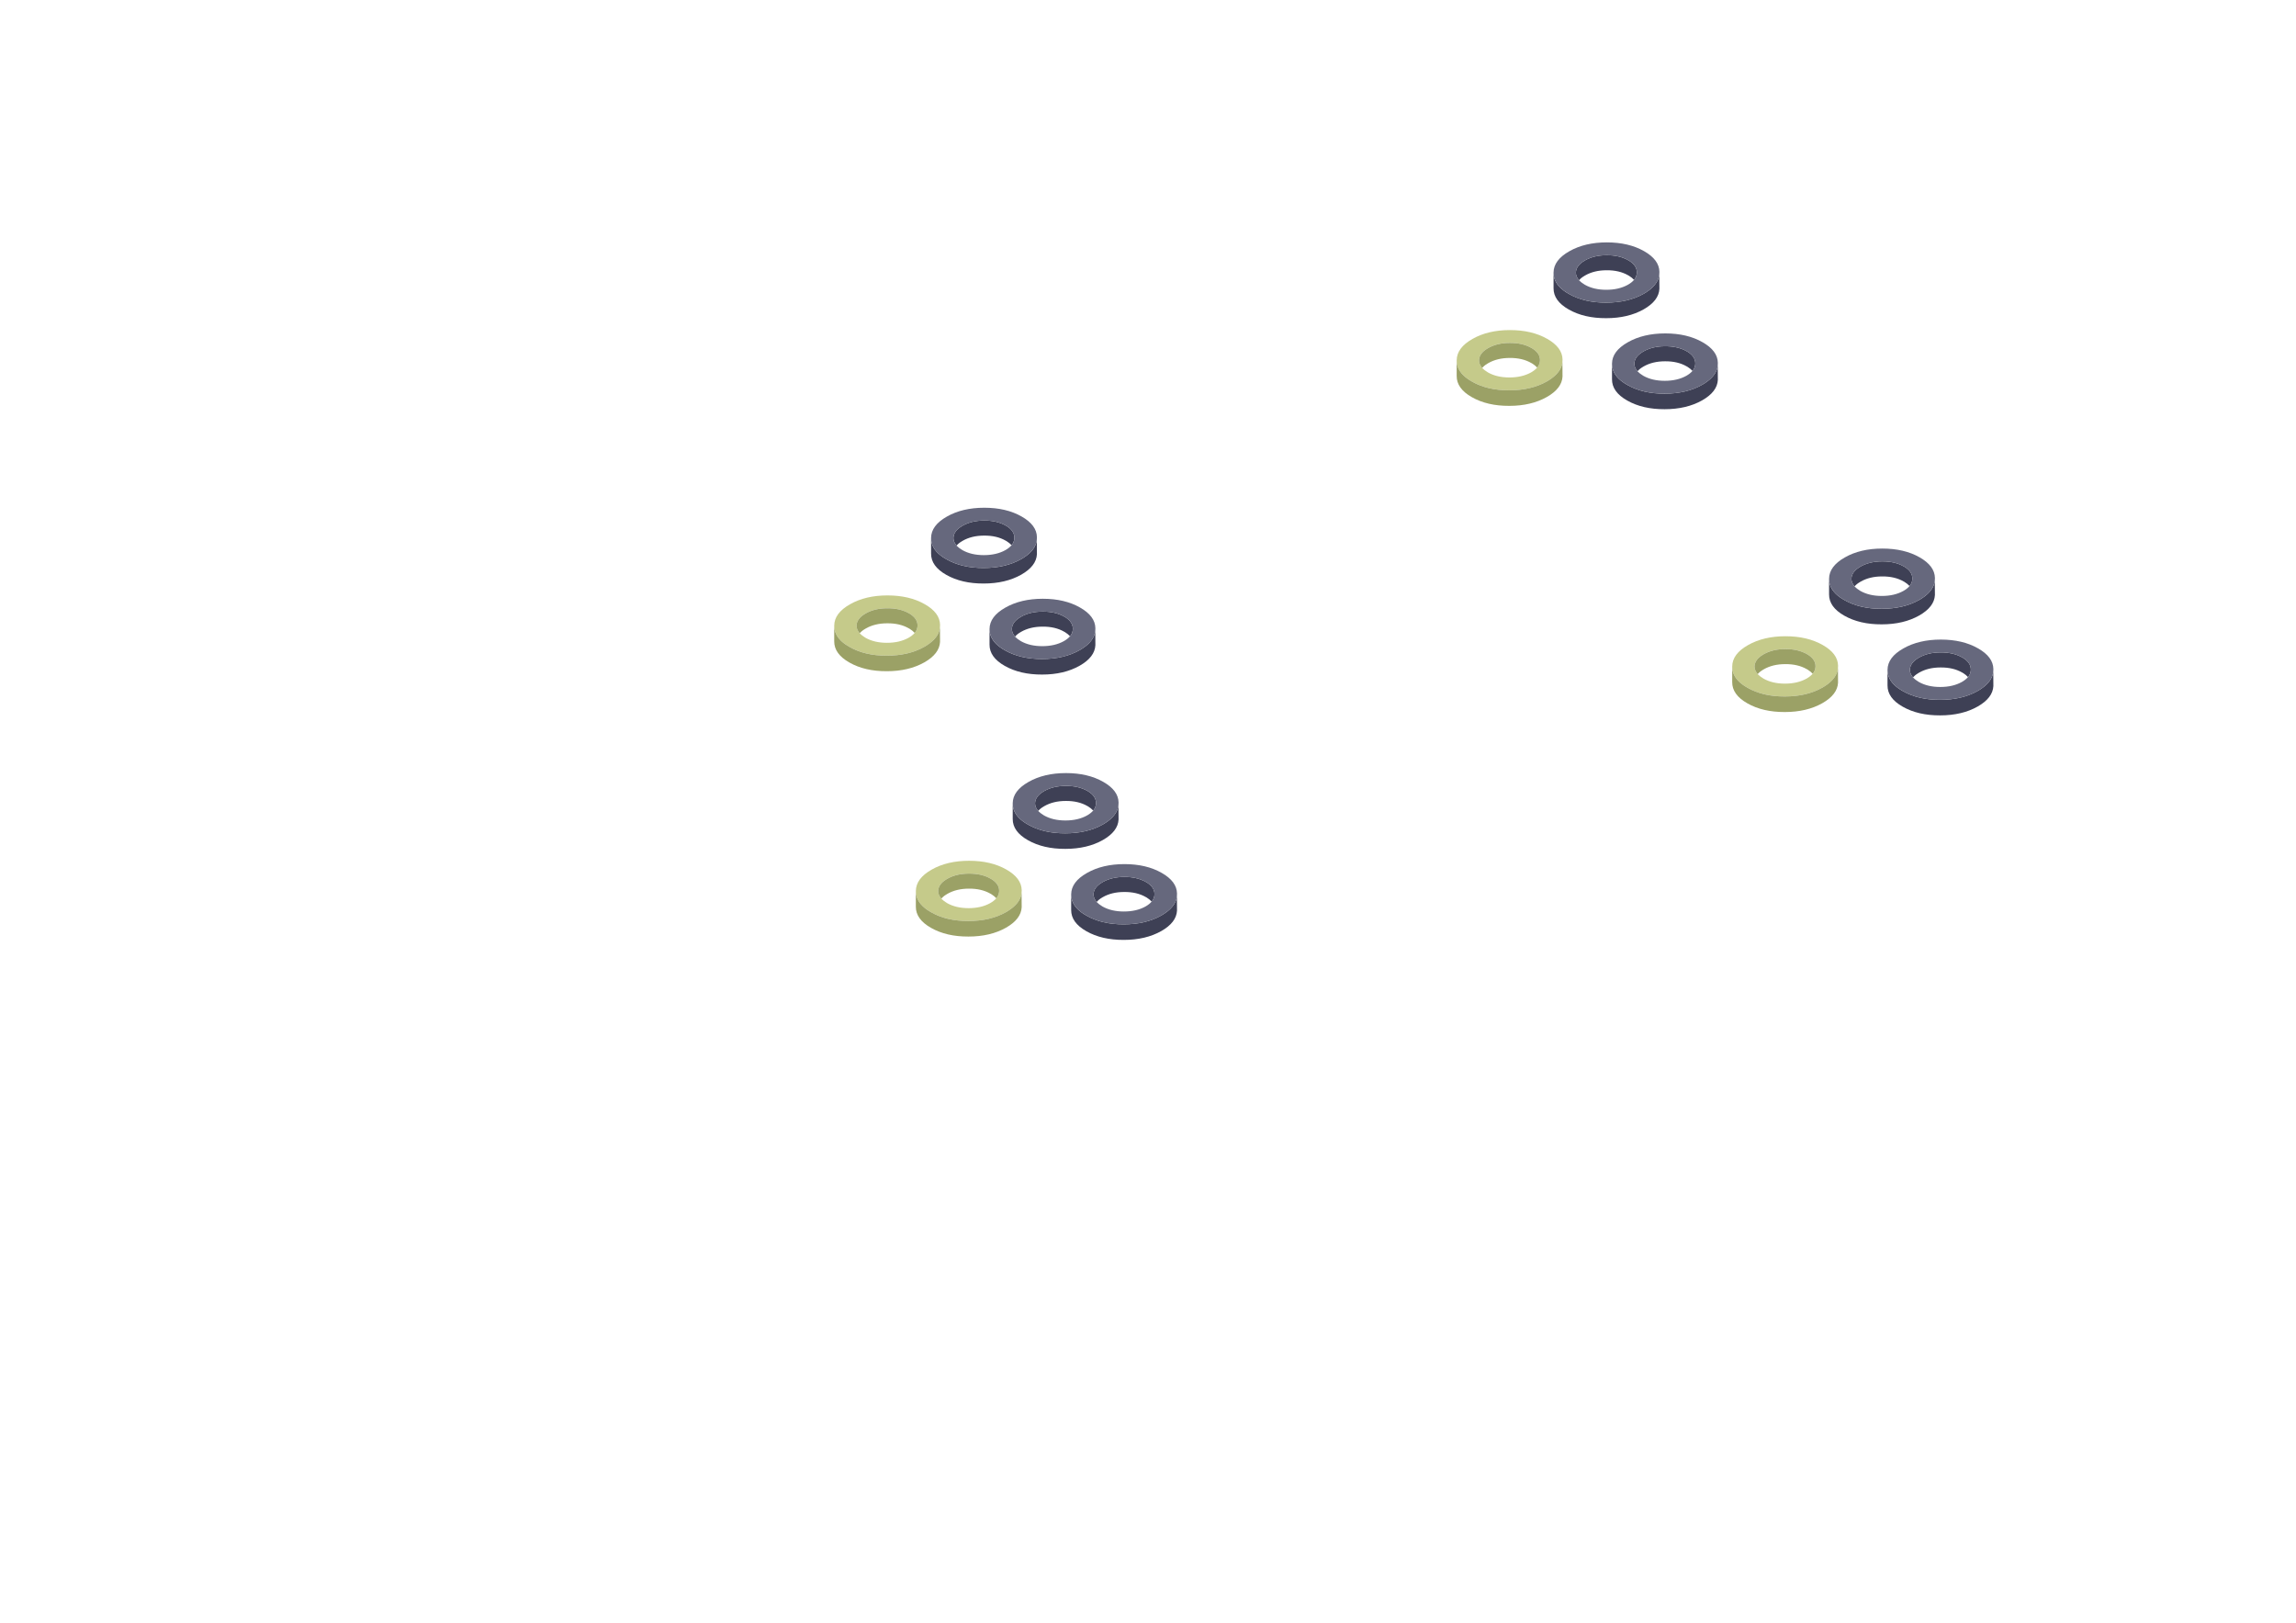
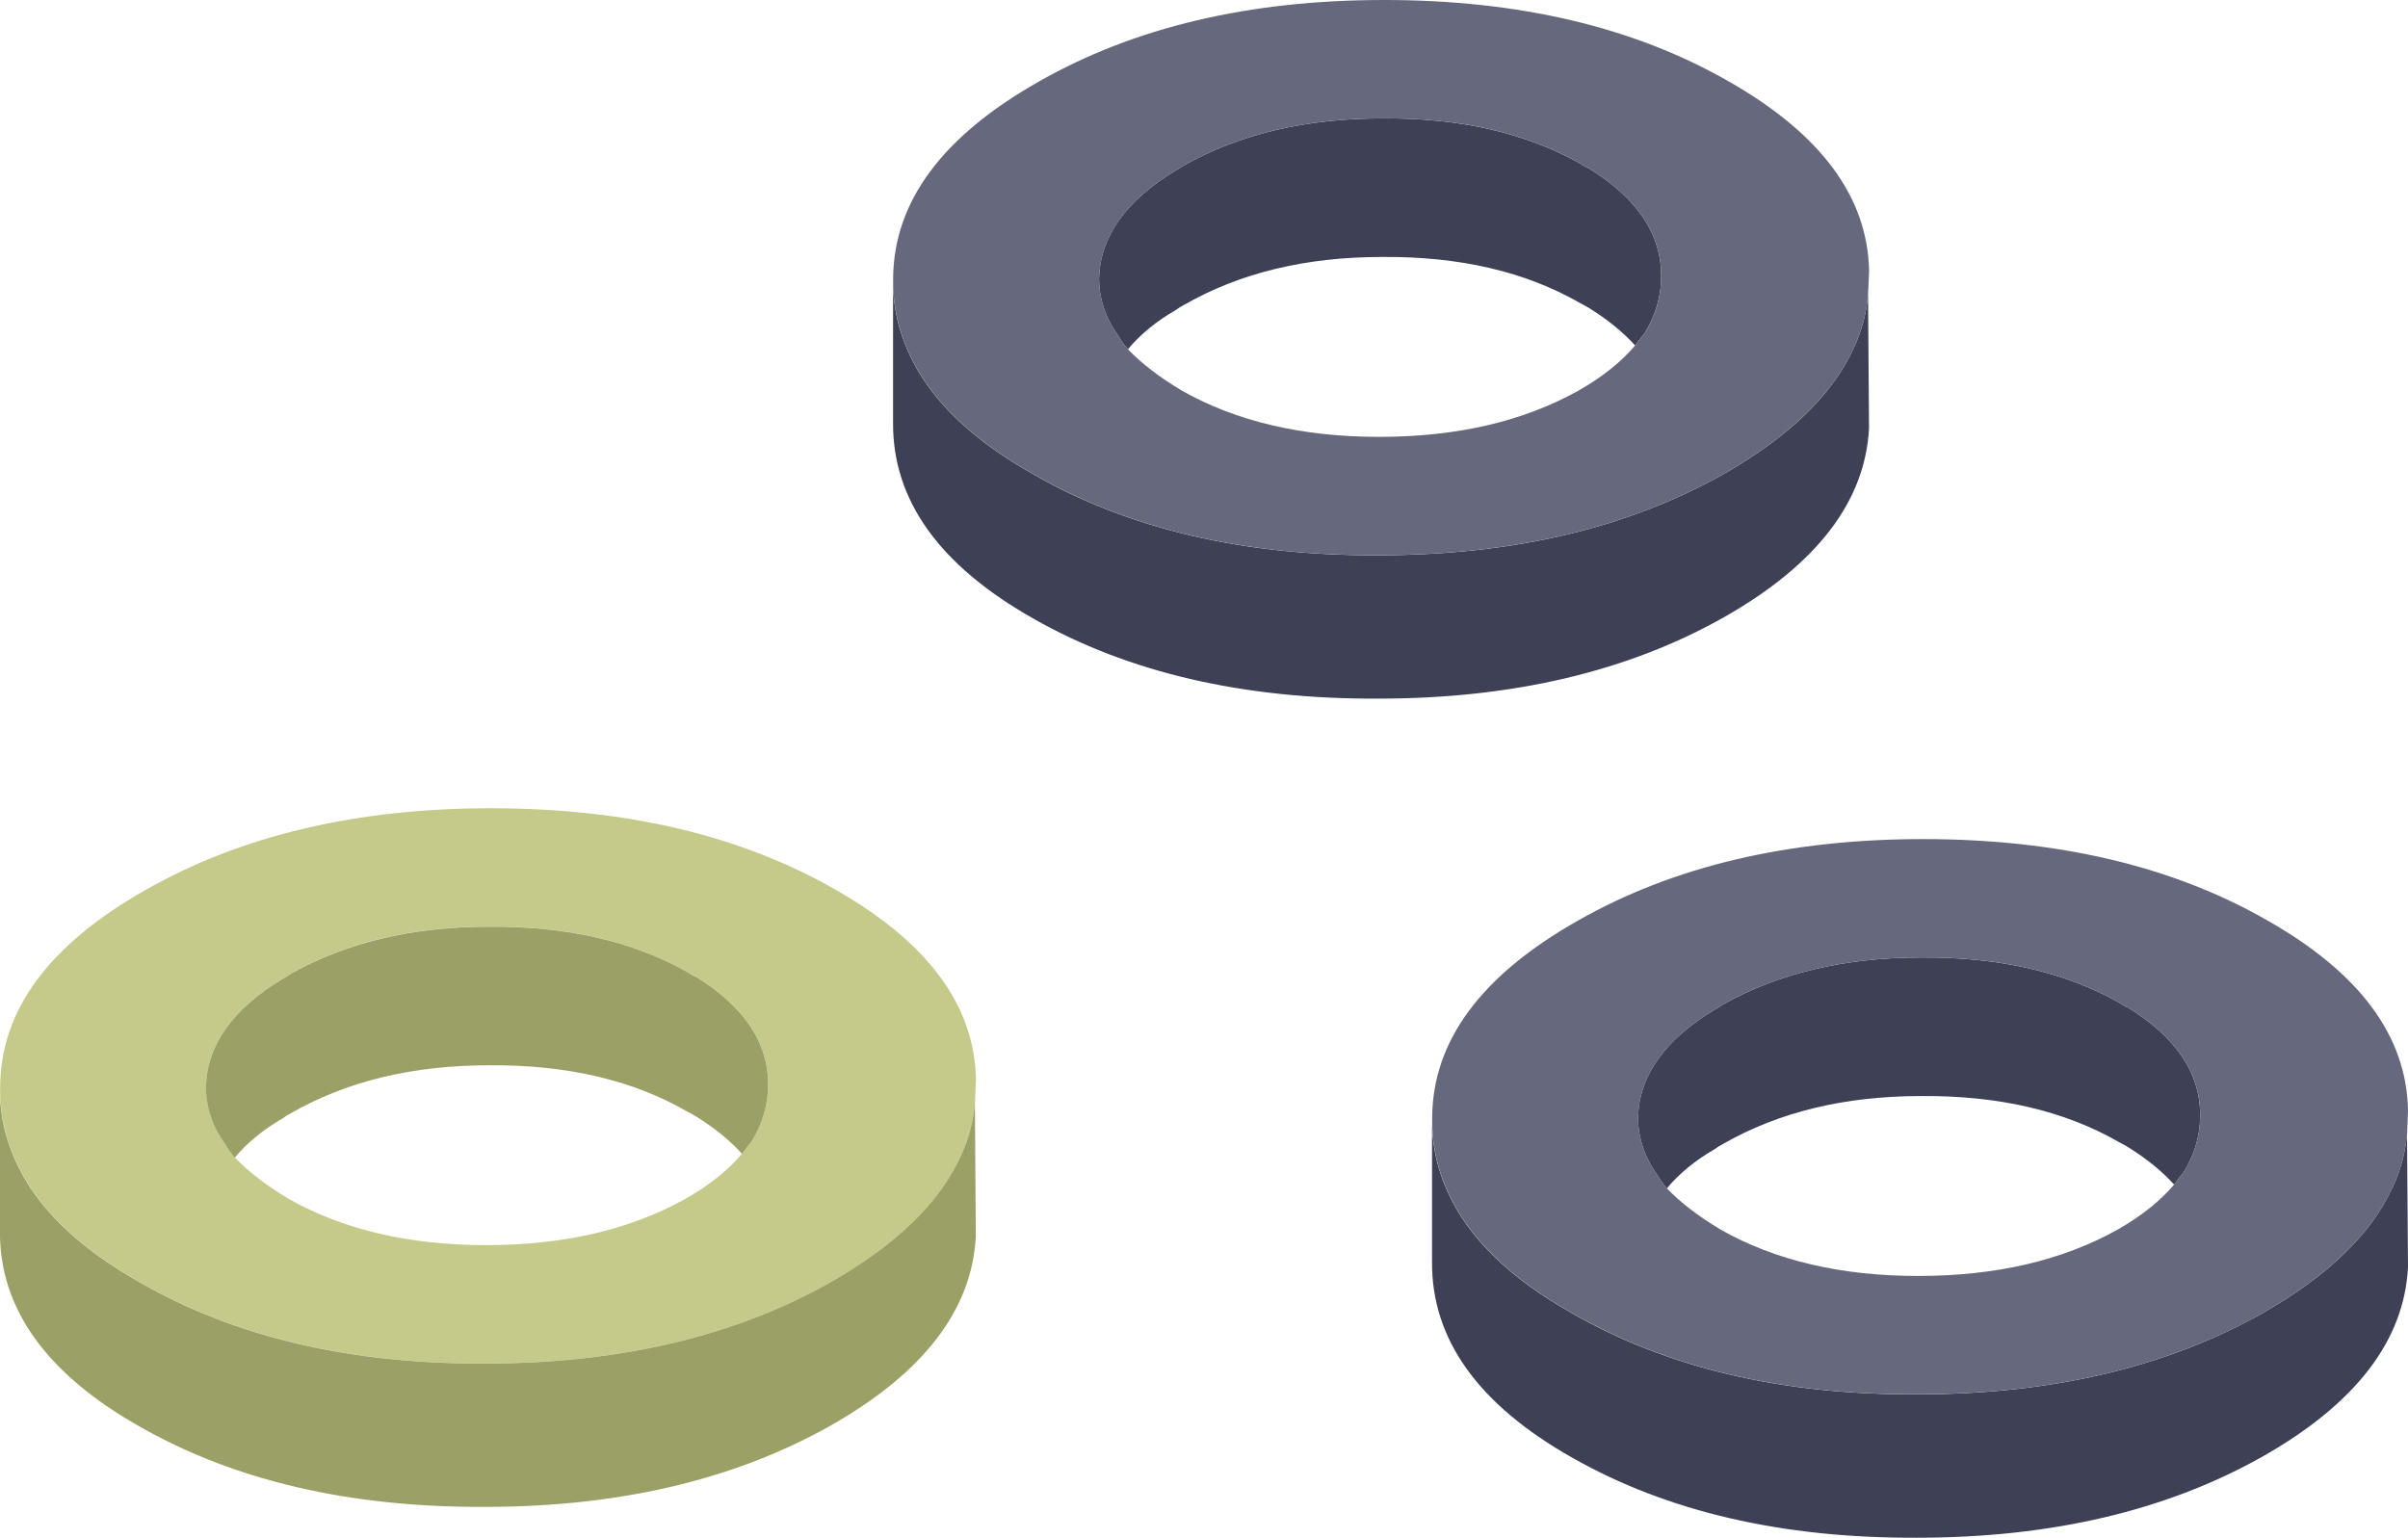
- <svg xmlns="http://www.w3.org/2000/svg" width="225px" height="159px" viewBox="0 0 225 159" version="1.1">
-   <defs />
-   <g id="Page-1" stroke="none" stroke-width="1" fill="none" fill-rule="evenodd">
-     <g id="Artboard" fill-rule="nonzero">
-       <g id="olive" transform="translate(89, 75)">
-         <g id="Group" transform="translate(0.1875, 8.7375)">
-           <g id="people_0_Layer14_0_FILL">
-             <g>
-               <path d="M10.771,4.308 C10.86,4.117 10.911,3.922 10.925,3.725 L10.936,3.49 C10.922,2.699 10.421,2.023 9.432,1.464 C8.429,0.891 7.212,0.605 5.78,0.605 C4.348,0.605 3.124,0.895 2.108,1.474 C1.085,2.054 0.571,2.749 0.564,3.56 C0.564,3.574 0.564,3.584 0.564,3.591 L0.564,3.642 C0.571,3.887 0.625,4.123 0.728,4.348 C0.946,4.839 1.389,5.272 2.057,5.647 C3.067,6.226 4.287,6.513 5.72,6.506 C7.151,6.506 8.379,6.217 9.402,5.637 C10.09,5.242 10.546,4.799 10.771,4.308 L10.771,4.308 Z M7.866,2.344 C7.893,2.364 7.924,2.381 7.958,2.395 C8.476,2.715 8.732,3.1 8.726,3.55 C8.726,3.755 8.668,3.953 8.552,4.144 C8.517,4.185 8.483,4.229 8.45,4.277 C8.3,4.454 8.098,4.614 7.846,4.757 C7.259,5.084 6.553,5.248 5.729,5.248 C4.91,5.248 4.211,5.085 3.631,4.757 C3.393,4.614 3.202,4.467 3.058,4.317 C3.017,4.269 2.983,4.222 2.957,4.174 C2.82,3.982 2.752,3.779 2.752,3.56 C2.765,3.117 3.038,2.735 3.57,2.414 C3.597,2.401 3.625,2.384 3.652,2.363 C4.245,2.029 4.948,1.862 5.759,1.862 C6.584,1.856 7.286,2.017 7.866,2.344 Z" id="Shape" fill="#C5CA8A" />
-               <path d="M7.958,2.396 C7.925,2.382 7.894,2.365 7.866,2.345 C7.286,2.018 6.584,1.857 5.758,1.864 C4.947,1.864 4.244,2.031 3.651,2.365 C3.624,2.385 3.596,2.402 3.569,2.416 C3.038,2.736 2.764,3.119 2.751,3.562 C2.751,3.78 2.819,3.985 2.956,4.175 C2.983,4.223 3.017,4.271 3.058,4.319 C3.188,4.162 3.358,4.022 3.569,3.899 C3.596,3.879 3.624,3.862 3.651,3.848 C4.244,3.507 4.947,3.337 5.758,3.337 C6.583,3.33 7.286,3.494 7.866,3.828 C7.893,3.841 7.924,3.859 7.958,3.879 C8.156,4.002 8.32,4.135 8.45,4.278 C8.483,4.23 8.518,4.186 8.552,4.145 C8.668,3.954 8.726,3.757 8.726,3.552 C8.732,3.101 8.476,2.716 7.958,2.396 L7.958,2.396 Z M10.925,3.725 C10.911,3.923 10.86,4.117 10.771,4.308 C10.546,4.799 10.089,5.242 9.4,5.638 C8.377,6.218 7.149,6.507 5.717,6.507 C4.285,6.514 3.064,6.227 2.055,5.647 C1.387,5.272 0.944,4.84 0.725,4.348 C0.623,4.123 0.569,3.888 0.562,3.643 L0.562,5.034 C0.562,5.054 0.562,5.075 0.562,5.096 C0.555,5.92 1.053,6.617 2.055,7.182 C3.064,7.755 4.285,8.038 5.717,8.031 C7.149,8.031 8.377,7.741 9.4,7.162 C10.382,6.602 10.893,5.934 10.934,5.157 L10.925,3.725 Z" id="Shape" fill="#9BA166" />
-             </g>
-           </g>
-         </g>
-         <g id="Group" transform="translate(9.7875, 0.4875)">
-           <g id="people_0_Layer13_0_FILL">
-             <g>
-               <path d="M1.948,6.84 C2.958,7.413 4.178,7.696 5.611,7.689 C7.043,7.689 8.27,7.399 9.293,6.82 C10.275,6.26 10.787,5.592 10.828,4.815 L10.817,3.383 C10.804,3.581 10.753,3.776 10.664,3.966 C10.438,4.457 9.982,4.901 9.293,5.296 C8.27,5.875 7.042,6.165 5.61,6.165 C4.178,6.172 2.957,5.885 1.948,5.306 C1.28,4.931 0.836,4.498 0.618,4.006 C0.516,3.781 0.461,3.546 0.455,3.301 L0.455,4.692 C0.455,4.712 0.455,4.733 0.455,4.753 C0.449,5.579 0.947,6.274 1.948,6.84 L1.948,6.84 Z M7.851,2.053 C7.817,2.039 7.787,2.022 7.759,2.002 C7.179,1.675 6.477,1.514 5.651,1.521 C4.84,1.521 4.137,1.688 3.544,2.022 C3.517,2.042 3.489,2.059 3.462,2.073 C2.93,2.393 2.657,2.775 2.644,3.219 C2.644,3.437 2.712,3.642 2.849,3.833 C2.876,3.881 2.91,3.928 2.95,3.976 C3.08,3.819 3.251,3.679 3.462,3.557 C3.489,3.536 3.517,3.519 3.544,3.506 C4.137,3.164 4.84,2.994 5.651,2.994 C6.476,2.987 7.179,3.151 7.759,3.485 C7.786,3.499 7.816,3.516 7.851,3.536 C8.049,3.659 8.213,3.792 8.342,3.935 C8.376,3.887 8.411,3.843 8.444,3.803 C8.56,3.611 8.618,3.414 8.618,3.209 C8.625,2.759 8.369,2.373 7.851,2.053 Z" id="Shape" fill="#3E4055" />
-               <path d="M5.672,0.263 C4.24,0.263 3.016,0.552 2,1.132 C0.977,1.712 0.463,2.407 0.455,3.218 C0.455,3.232 0.455,3.242 0.455,3.249 L0.455,3.3 C0.462,3.545 0.517,3.781 0.619,4.006 C0.837,4.497 1.28,4.93 1.948,5.305 C2.958,5.885 4.178,6.171 5.611,6.164 C7.043,6.164 8.27,5.875 9.293,5.295 C9.982,4.9 10.439,4.457 10.664,3.965 C10.753,3.774 10.804,3.58 10.818,3.382 L10.829,3.147 C10.815,2.356 10.313,1.681 9.325,1.121 C8.322,0.549 7.105,0.263 5.672,0.263 L5.672,0.263 Z M7.759,2.002 C7.786,2.022 7.816,2.039 7.851,2.053 C8.369,2.373 8.625,2.759 8.618,3.208 C8.618,3.413 8.56,3.611 8.444,3.802 C8.411,3.843 8.376,3.887 8.342,3.934 C8.192,4.112 7.991,4.272 7.739,4.415 C7.152,4.743 6.446,4.907 5.621,4.907 C4.803,4.907 4.104,4.743 3.524,4.415 C3.286,4.272 3.095,4.126 2.951,3.976 C2.91,3.928 2.876,3.881 2.849,3.833 C2.713,3.641 2.644,3.437 2.644,3.219 C2.658,2.776 2.931,2.394 3.463,2.073 C3.49,2.059 3.518,2.042 3.545,2.022 C4.138,1.688 4.84,1.521 5.652,1.521 C6.477,1.514 7.18,1.674 7.759,2.002 Z" id="Shape" fill="#66687D" />
-             </g>
-           </g>
-         </g>
-         <g id="Group" transform="translate(15.4875, 9.4875)">
-           <g id="people_0_Layer13_19_FILL">
-             <g>
-               <path d="M9.322,6.739 C10.303,6.18 10.815,5.512 10.856,4.735 L10.846,3.303 C10.832,3.501 10.781,3.695 10.692,3.886 C10.467,4.377 10.01,4.82 9.321,5.215 C8.298,5.795 7.07,6.085 5.638,6.085 C4.207,6.091 2.986,5.805 1.976,5.225 C1.308,4.85 0.865,4.418 0.646,3.926 C0.544,3.701 0.49,3.466 0.483,3.22 L0.483,4.612 C0.483,4.632 0.483,4.653 0.483,4.673 C0.476,5.498 0.974,6.194 1.976,6.76 C2.986,7.333 4.207,7.615 5.638,7.609 C7.071,7.609 8.299,7.319 9.322,6.739 L9.322,6.739 Z M7.88,1.972 C7.845,1.959 7.815,1.942 7.787,1.921 C7.207,1.595 6.505,1.434 5.68,1.441 C4.868,1.441 4.165,1.608 3.572,1.942 C3.545,1.962 3.518,1.979 3.49,1.993 C2.959,2.313 2.686,2.695 2.672,3.139 C2.672,3.357 2.74,3.562 2.877,3.752 C2.904,3.8 2.938,3.848 2.979,3.896 C3.109,3.739 3.279,3.599 3.49,3.476 C3.518,3.456 3.545,3.439 3.572,3.425 C4.165,3.084 4.868,2.914 5.68,2.914 C6.505,2.907 7.207,3.071 7.787,3.405 C7.814,3.418 7.845,3.436 7.88,3.456 C8.078,3.579 8.241,3.712 8.371,3.855 C8.405,3.807 8.439,3.763 8.473,3.722 C8.589,3.531 8.647,3.334 8.647,3.129 C8.653,2.678 8.398,2.293 7.88,1.972 Z" id="Shape" fill="#3E4055" />
-               <path d="M10.856,3.067 C10.843,2.276 10.341,1.601 9.352,1.042 C8.35,0.469 7.133,0.182 5.701,0.182 C4.269,0.182 3.045,0.472 2.029,1.052 C1.006,1.631 0.491,2.326 0.484,3.138 C0.484,3.151 0.484,3.162 0.484,3.169 L0.484,3.22 C0.491,3.465 0.546,3.7 0.648,3.925 C0.866,4.417 1.31,4.849 1.978,5.224 C2.987,5.804 4.208,6.091 5.64,6.084 C7.072,6.084 8.3,5.795 9.322,5.215 C10.011,4.819 10.468,4.376 10.694,3.885 C10.782,3.694 10.833,3.499 10.847,3.302 L10.856,3.067 L10.856,3.067 Z M7.787,1.921 C7.814,1.942 7.845,1.959 7.88,1.972 C8.398,2.293 8.653,2.678 8.647,3.128 C8.647,3.333 8.589,3.53 8.473,3.721 C8.438,3.763 8.405,3.807 8.371,3.854 C8.221,4.031 8.02,4.192 7.767,4.335 C7.181,4.662 6.475,4.826 5.65,4.826 C4.832,4.826 4.133,4.663 3.553,4.335 C3.314,4.192 3.123,4.045 2.98,3.896 C2.938,3.848 2.905,3.8 2.878,3.752 C2.741,3.561 2.673,3.357 2.673,3.139 C2.687,2.696 2.959,2.314 3.491,1.993 C3.518,1.979 3.546,1.962 3.573,1.942 C4.166,1.608 4.869,1.441 5.681,1.441 C6.505,1.434 7.207,1.594 7.787,1.921 Z" id="Shape" fill="#66687D" />
-             </g>
-           </g>
-         </g>
+ <svg xmlns="http://www.w3.org/2000/svg" version="1.1" id="Layer_1" x="0px" y="0px" viewBox="0 0 34.125 21.795" style="enable-background:new 0 0 34.125 21.795;" xml:space="preserve">
+   <style type="text/css">
+ 	.st0{fill:#C5CA8A;}
+ 	.st1{fill:#9BA166;}
+ 	.st2{fill:#3E4055;}
+ 	.st3{fill:#66687D;}
+ </style>
+   <g transform="matrix( 1, 0, 0, 1, 1065.25,288.65) ">
+     <g>
+       <g id="people_0_Layer14_0_FILL">
+         <path class="st0" d="M-1051.638-272.256c0.118-0.255,0.186-0.514,0.205-0.777l0.014-0.314c-0.018-1.055-0.687-1.955-2.005-2.701     c-1.337-0.764-2.96-1.146-4.869-1.146c-1.909,0-3.542,0.387-4.896,1.159c-1.364,0.773-2.05,1.7-2.059,2.782     c0,0.018,0,0.032,0,0.041v0.068c0.009,0.327,0.082,0.641,0.218,0.941c0.291,0.655,0.882,1.232,1.773,1.732     c1.346,0.773,2.973,1.155,4.883,1.146c1.909,0,3.546-0.386,4.91-1.159C-1052.547-271.01-1051.938-271.601-1051.638-272.256      M-1055.512-274.875c0.036,0.027,0.077,0.05,0.123,0.068c0.691,0.427,1.032,0.941,1.023,1.541c0,0.273-0.077,0.536-0.232,0.791     c-0.046,0.055-0.091,0.114-0.136,0.177c-0.2,0.237-0.468,0.45-0.805,0.641c-0.782,0.436-1.723,0.655-2.823,0.655     c-1.091,0-2.023-0.218-2.796-0.655c-0.318-0.191-0.573-0.387-0.764-0.587c-0.055-0.064-0.1-0.127-0.136-0.191     c-0.182-0.255-0.273-0.527-0.273-0.818c0.018-0.591,0.382-1.1,1.091-1.528c0.036-0.018,0.073-0.041,0.109-0.068     c0.791-0.446,1.728-0.668,2.81-0.668C-1057.221-275.525-1056.285-275.311-1055.512-274.875z" />
+         <path class="st1" d="M-1055.389-274.806c-0.045-0.018-0.086-0.041-0.123-0.068c-0.773-0.436-1.709-0.65-2.81-0.641     c-1.082,0-2.019,0.223-2.81,0.668c-0.036,0.027-0.073,0.05-0.109,0.068c-0.709,0.427-1.073,0.937-1.091,1.528     c0,0.291,0.091,0.564,0.273,0.818c0.036,0.064,0.082,0.127,0.136,0.191c0.173-0.209,0.4-0.395,0.682-0.559     c0.036-0.027,0.073-0.05,0.109-0.068c0.791-0.455,1.728-0.682,2.81-0.682c1.1-0.009,2.037,0.209,2.81,0.655     c0.036,0.018,0.077,0.041,0.123,0.068c0.264,0.164,0.482,0.341,0.655,0.532c0.045-0.064,0.091-0.123,0.136-0.177     c0.155-0.255,0.232-0.518,0.232-0.791C-1054.357-273.865-1054.698-274.379-1055.389-274.806 M-1051.434-273.033     c-0.018,0.264-0.086,0.523-0.205,0.777c-0.3,0.655-0.909,1.246-1.828,1.773c-1.364,0.773-3.001,1.159-4.91,1.159     c-1.909,0.009-3.537-0.373-4.883-1.146c-0.891-0.5-1.482-1.077-1.773-1.732c-0.136-0.3-0.209-0.614-0.218-0.941v1.855     c0,0.027,0,0.055,0,0.082c-0.009,1.1,0.655,2.028,1.991,2.782c1.346,0.764,2.973,1.141,4.883,1.132     c1.909,0,3.546-0.387,4.91-1.159c1.309-0.746,1.991-1.637,2.046-2.673L-1051.434-273.033z" />
      </g>
-       <g id="olive-copy" transform="translate(142, 23)">
-         <g id="Group" transform="translate(0.1875, 8.7375)">
-           <g id="people_0_Layer14_0_FILL">
-             <g>
-               <path d="M10.771,4.308 C10.86,4.117 10.911,3.922 10.925,3.725 L10.936,3.49 C10.922,2.699 10.421,2.023 9.432,1.464 C8.429,0.891 7.212,0.605 5.78,0.605 C4.348,0.605 3.124,0.895 2.108,1.474 C1.085,2.054 0.571,2.749 0.564,3.56 C0.564,3.574 0.564,3.584 0.564,3.591 L0.564,3.642 C0.571,3.887 0.625,4.123 0.728,4.348 C0.946,4.839 1.389,5.272 2.057,5.647 C3.067,6.226 4.287,6.513 5.72,6.506 C7.151,6.506 8.379,6.217 9.402,5.637 C10.09,5.242 10.546,4.799 10.771,4.308 L10.771,4.308 Z M7.866,2.344 C7.893,2.364 7.924,2.381 7.958,2.395 C8.476,2.715 8.732,3.1 8.726,3.55 C8.726,3.755 8.668,3.953 8.552,4.144 C8.517,4.185 8.483,4.229 8.45,4.277 C8.3,4.454 8.098,4.614 7.846,4.757 C7.259,5.084 6.553,5.248 5.729,5.248 C4.91,5.248 4.211,5.085 3.631,4.757 C3.393,4.614 3.202,4.467 3.058,4.317 C3.017,4.269 2.983,4.222 2.957,4.174 C2.82,3.982 2.752,3.779 2.752,3.56 C2.765,3.117 3.038,2.735 3.57,2.414 C3.597,2.401 3.625,2.384 3.652,2.363 C4.245,2.029 4.948,1.862 5.759,1.862 C6.584,1.856 7.286,2.017 7.866,2.344 Z" id="Shape" fill="#C5CA8A" />
-               <path d="M7.958,2.396 C7.925,2.382 7.894,2.365 7.866,2.345 C7.286,2.018 6.584,1.857 5.758,1.864 C4.947,1.864 4.244,2.031 3.651,2.365 C3.624,2.385 3.596,2.402 3.569,2.416 C3.038,2.736 2.764,3.119 2.751,3.562 C2.751,3.78 2.819,3.985 2.956,4.175 C2.983,4.223 3.017,4.271 3.058,4.319 C3.188,4.162 3.358,4.022 3.569,3.899 C3.596,3.879 3.624,3.862 3.651,3.848 C4.244,3.507 4.947,3.337 5.758,3.337 C6.583,3.33 7.286,3.494 7.866,3.828 C7.893,3.841 7.924,3.859 7.958,3.879 C8.156,4.002 8.32,4.135 8.45,4.278 C8.483,4.23 8.518,4.186 8.552,4.145 C8.668,3.954 8.726,3.757 8.726,3.552 C8.732,3.101 8.476,2.716 7.958,2.396 L7.958,2.396 Z M10.925,3.725 C10.911,3.923 10.86,4.117 10.771,4.308 C10.546,4.799 10.089,5.242 9.4,5.638 C8.377,6.218 7.149,6.507 5.717,6.507 C4.285,6.514 3.064,6.227 2.055,5.647 C1.387,5.272 0.944,4.84 0.725,4.348 C0.623,4.123 0.569,3.888 0.562,3.643 L0.562,5.034 C0.562,5.054 0.562,5.075 0.562,5.096 C0.555,5.92 1.053,6.617 2.055,7.182 C3.064,7.755 4.285,8.038 5.717,8.031 C7.149,8.031 8.377,7.741 9.4,7.162 C10.382,6.602 10.893,5.934 10.934,5.157 L10.925,3.725 Z" id="Shape" fill="#9BA166" />
-             </g>
-           </g>
-         </g>
-         <g id="Group" transform="translate(9.7875, 0.4875)">
-           <g id="people_0_Layer13_0_FILL">
-             <g>
-               <path d="M1.948,6.84 C2.958,7.413 4.178,7.696 5.611,7.689 C7.043,7.689 8.27,7.399 9.293,6.82 C10.275,6.26 10.787,5.592 10.828,4.815 L10.817,3.383 C10.804,3.581 10.753,3.776 10.664,3.966 C10.438,4.457 9.982,4.901 9.293,5.296 C8.27,5.875 7.042,6.165 5.61,6.165 C4.178,6.172 2.957,5.885 1.948,5.306 C1.28,4.931 0.836,4.498 0.618,4.006 C0.516,3.781 0.461,3.546 0.455,3.301 L0.455,4.692 C0.455,4.712 0.455,4.733 0.455,4.753 C0.449,5.579 0.947,6.274 1.948,6.84 L1.948,6.84 Z M7.851,2.053 C7.817,2.039 7.787,2.022 7.759,2.002 C7.179,1.675 6.477,1.514 5.651,1.521 C4.84,1.521 4.137,1.688 3.544,2.022 C3.517,2.042 3.489,2.059 3.462,2.073 C2.93,2.393 2.657,2.775 2.644,3.219 C2.644,3.437 2.712,3.642 2.849,3.833 C2.876,3.881 2.91,3.928 2.95,3.976 C3.08,3.819 3.251,3.679 3.462,3.557 C3.489,3.536 3.517,3.519 3.544,3.506 C4.137,3.164 4.84,2.994 5.651,2.994 C6.476,2.987 7.179,3.151 7.759,3.485 C7.786,3.499 7.816,3.516 7.851,3.536 C8.049,3.659 8.213,3.792 8.342,3.935 C8.376,3.887 8.411,3.843 8.444,3.803 C8.56,3.611 8.618,3.414 8.618,3.209 C8.625,2.759 8.369,2.373 7.851,2.053 Z" id="Shape" fill="#3E4055" />
-               <path d="M5.672,0.263 C4.24,0.263 3.016,0.552 2,1.132 C0.977,1.712 0.463,2.407 0.455,3.218 C0.455,3.232 0.455,3.242 0.455,3.249 L0.455,3.3 C0.462,3.545 0.517,3.781 0.619,4.006 C0.837,4.497 1.28,4.93 1.948,5.305 C2.958,5.885 4.178,6.171 5.611,6.164 C7.043,6.164 8.27,5.875 9.293,5.295 C9.982,4.9 10.439,4.457 10.664,3.965 C10.753,3.774 10.804,3.58 10.818,3.382 L10.829,3.147 C10.815,2.356 10.313,1.681 9.325,1.121 C8.322,0.549 7.105,0.263 5.672,0.263 L5.672,0.263 Z M7.759,2.002 C7.786,2.022 7.816,2.039 7.851,2.053 C8.369,2.373 8.625,2.759 8.618,3.208 C8.618,3.413 8.56,3.611 8.444,3.802 C8.411,3.843 8.376,3.887 8.342,3.934 C8.192,4.112 7.991,4.272 7.739,4.415 C7.152,4.743 6.446,4.907 5.621,4.907 C4.803,4.907 4.104,4.743 3.524,4.415 C3.286,4.272 3.095,4.126 2.951,3.976 C2.91,3.928 2.876,3.881 2.849,3.833 C2.713,3.641 2.644,3.437 2.644,3.219 C2.658,2.776 2.931,2.394 3.463,2.073 C3.49,2.059 3.518,2.042 3.545,2.022 C4.138,1.688 4.84,1.521 5.652,1.521 C6.477,1.514 7.18,1.674 7.759,2.002 Z" id="Shape" fill="#66687D" />
-             </g>
-           </g>
-         </g>
-         <g id="Group" transform="translate(15.4875, 9.4875)">
-           <g id="people_0_Layer13_19_FILL">
-             <g>
-               <path d="M9.322,6.739 C10.303,6.18 10.815,5.512 10.856,4.735 L10.846,3.303 C10.832,3.501 10.781,3.695 10.692,3.886 C10.467,4.377 10.01,4.82 9.321,5.215 C8.298,5.795 7.07,6.085 5.638,6.085 C4.207,6.091 2.986,5.805 1.976,5.225 C1.308,4.85 0.865,4.418 0.646,3.926 C0.544,3.701 0.49,3.466 0.483,3.22 L0.483,4.612 C0.483,4.632 0.483,4.653 0.483,4.673 C0.476,5.498 0.974,6.194 1.976,6.76 C2.986,7.333 4.207,7.615 5.638,7.609 C7.071,7.609 8.299,7.319 9.322,6.739 L9.322,6.739 Z M7.88,1.972 C7.845,1.959 7.815,1.942 7.787,1.921 C7.207,1.595 6.505,1.434 5.68,1.441 C4.868,1.441 4.165,1.608 3.572,1.942 C3.545,1.962 3.518,1.979 3.49,1.993 C2.959,2.313 2.686,2.695 2.672,3.139 C2.672,3.357 2.74,3.562 2.877,3.752 C2.904,3.8 2.938,3.848 2.979,3.896 C3.109,3.739 3.279,3.599 3.49,3.476 C3.518,3.456 3.545,3.439 3.572,3.425 C4.165,3.084 4.868,2.914 5.68,2.914 C6.505,2.907 7.207,3.071 7.787,3.405 C7.814,3.418 7.845,3.436 7.88,3.456 C8.078,3.579 8.241,3.712 8.371,3.855 C8.405,3.807 8.439,3.763 8.473,3.722 C8.589,3.531 8.647,3.334 8.647,3.129 C8.653,2.678 8.398,2.293 7.88,1.972 Z" id="Shape" fill="#3E4055" />
-               <path d="M10.856,3.067 C10.843,2.276 10.341,1.601 9.352,1.042 C8.35,0.469 7.133,0.182 5.701,0.182 C4.269,0.182 3.045,0.472 2.029,1.052 C1.006,1.631 0.491,2.326 0.484,3.138 C0.484,3.151 0.484,3.162 0.484,3.169 L0.484,3.22 C0.491,3.465 0.546,3.7 0.648,3.925 C0.866,4.417 1.31,4.849 1.978,5.224 C2.987,5.804 4.208,6.091 5.64,6.084 C7.072,6.084 8.3,5.795 9.322,5.215 C10.011,4.819 10.468,4.376 10.694,3.885 C10.782,3.694 10.833,3.499 10.847,3.302 L10.856,3.067 L10.856,3.067 Z M7.787,1.921 C7.814,1.942 7.845,1.959 7.88,1.972 C8.398,2.293 8.653,2.678 8.647,3.128 C8.647,3.333 8.589,3.53 8.473,3.721 C8.438,3.763 8.405,3.807 8.371,3.854 C8.221,4.031 8.02,4.192 7.767,4.335 C7.181,4.662 6.475,4.826 5.65,4.826 C4.832,4.826 4.133,4.663 3.553,4.335 C3.314,4.192 3.123,4.045 2.98,3.896 C2.938,3.848 2.905,3.8 2.878,3.752 C2.741,3.561 2.673,3.357 2.673,3.139 C2.687,2.696 2.959,2.314 3.491,1.993 C3.518,1.979 3.546,1.962 3.573,1.942 C4.166,1.608 4.869,1.441 5.681,1.441 C6.505,1.434 7.207,1.594 7.787,1.921 Z" id="Shape" fill="#66687D" />
-             </g>
-           </g>
-         </g>
+     </g>
+   </g>
+   <g transform="matrix( 1, 0, 0, 1, 982.05,352.65) ">
+     <g>
+       <g id="people_0_Layer13_0_FILL">
+         <path class="st2" d="M-967.402-343.88c1.346,0.764,2.973,1.141,4.883,1.132c1.909,0,3.546-0.386,4.91-1.159     c1.309-0.746,1.991-1.637,2.046-2.673l-0.014-1.909c-0.018,0.264-0.086,0.523-0.205,0.777c-0.3,0.655-0.909,1.246-1.828,1.773     c-1.364,0.773-3.001,1.159-4.91,1.159c-1.909,0.009-3.537-0.373-4.883-1.146c-0.891-0.5-1.482-1.077-1.773-1.732     c-0.136-0.3-0.209-0.614-0.218-0.941v1.855c0,0.027,0,0.055,0,0.082C-969.402-345.562-968.738-344.635-967.402-343.88      M-959.532-350.263c-0.045-0.018-0.086-0.041-0.123-0.068c-0.773-0.436-1.709-0.65-2.81-0.641c-1.082,0-2.019,0.223-2.81,0.668     c-0.036,0.027-0.073,0.05-0.109,0.068c-0.709,0.427-1.073,0.936-1.091,1.528c0,0.291,0.091,0.564,0.273,0.818     c0.036,0.064,0.082,0.127,0.136,0.191c0.173-0.209,0.4-0.396,0.682-0.559c0.036-0.027,0.073-0.05,0.109-0.068     c0.791-0.455,1.728-0.682,2.81-0.682c1.1-0.009,2.037,0.209,2.81,0.655c0.036,0.018,0.077,0.041,0.123,0.068     c0.264,0.164,0.482,0.341,0.655,0.532c0.045-0.064,0.091-0.123,0.136-0.177c0.154-0.255,0.232-0.518,0.232-0.791     C-958.5-349.322-958.841-349.836-959.532-350.263z" />
+         <path class="st3" d="M-962.437-352.65c-1.909,0-3.542,0.386-4.896,1.159c-1.364,0.773-2.05,1.7-2.06,2.782     c0,0.018,0,0.032,0,0.041v0.068c0.009,0.327,0.082,0.641,0.218,0.941c0.291,0.655,0.882,1.232,1.773,1.732     c1.346,0.773,2.973,1.155,4.883,1.146c1.909,0,3.546-0.386,4.91-1.159c0.918-0.527,1.528-1.118,1.828-1.773     c0.118-0.255,0.186-0.514,0.205-0.777l0.014-0.314c-0.018-1.055-0.687-1.955-2.005-2.701     C-958.904-352.268-960.527-352.65-962.437-352.65 M-959.655-350.331c0.036,0.027,0.077,0.05,0.123,0.068     c0.691,0.427,1.032,0.941,1.023,1.541c0,0.273-0.077,0.536-0.232,0.791c-0.045,0.055-0.091,0.114-0.136,0.177     c-0.2,0.236-0.468,0.45-0.805,0.641c-0.782,0.437-1.723,0.655-2.823,0.655c-1.091,0-2.023-0.218-2.796-0.655     c-0.318-0.191-0.573-0.386-0.764-0.586c-0.055-0.064-0.1-0.127-0.136-0.191c-0.182-0.255-0.273-0.527-0.273-0.818     c0.018-0.591,0.382-1.1,1.091-1.528c0.036-0.018,0.073-0.041,0.109-0.068c0.791-0.445,1.728-0.668,2.81-0.668     C-961.364-350.982-960.427-350.768-959.655-350.331z" />
      </g>
-       <g id="olive-copy-2" transform="translate(169, 53)">
-         <g id="Group" transform="translate(0.1875, 8.7375)">
-           <g id="people_0_Layer14_0_FILL">
-             <g>
-               <path d="M10.771,4.308 C10.86,4.117 10.911,3.922 10.925,3.725 L10.936,3.49 C10.922,2.699 10.421,2.023 9.432,1.464 C8.429,0.891 7.212,0.605 5.78,0.605 C4.348,0.605 3.124,0.895 2.108,1.474 C1.085,2.054 0.571,2.749 0.564,3.56 C0.564,3.574 0.564,3.584 0.564,3.591 L0.564,3.642 C0.571,3.887 0.625,4.123 0.728,4.348 C0.946,4.839 1.389,5.272 2.057,5.647 C3.067,6.226 4.287,6.513 5.72,6.506 C7.151,6.506 8.379,6.217 9.402,5.637 C10.09,5.242 10.546,4.799 10.771,4.308 L10.771,4.308 Z M7.866,2.344 C7.893,2.364 7.924,2.381 7.958,2.395 C8.476,2.715 8.732,3.1 8.726,3.55 C8.726,3.755 8.668,3.953 8.552,4.144 C8.517,4.185 8.483,4.229 8.45,4.277 C8.3,4.454 8.098,4.614 7.846,4.757 C7.259,5.084 6.553,5.248 5.729,5.248 C4.91,5.248 4.211,5.085 3.631,4.757 C3.393,4.614 3.202,4.467 3.058,4.317 C3.017,4.269 2.983,4.222 2.957,4.174 C2.82,3.982 2.752,3.779 2.752,3.56 C2.765,3.117 3.038,2.735 3.57,2.414 C3.597,2.401 3.625,2.384 3.652,2.363 C4.245,2.029 4.948,1.862 5.759,1.862 C6.584,1.856 7.286,2.017 7.866,2.344 Z" id="Shape" fill="#C5CA8A" />
-               <path d="M7.958,2.396 C7.925,2.382 7.894,2.365 7.866,2.345 C7.286,2.018 6.584,1.857 5.758,1.864 C4.947,1.864 4.244,2.031 3.651,2.365 C3.624,2.385 3.596,2.402 3.569,2.416 C3.038,2.736 2.764,3.119 2.751,3.562 C2.751,3.78 2.819,3.985 2.956,4.175 C2.983,4.223 3.017,4.271 3.058,4.319 C3.188,4.162 3.358,4.022 3.569,3.899 C3.596,3.879 3.624,3.862 3.651,3.848 C4.244,3.507 4.947,3.337 5.758,3.337 C6.583,3.33 7.286,3.494 7.866,3.828 C7.893,3.841 7.924,3.859 7.958,3.879 C8.156,4.002 8.32,4.135 8.45,4.278 C8.483,4.23 8.518,4.186 8.552,4.145 C8.668,3.954 8.726,3.757 8.726,3.552 C8.732,3.101 8.476,2.716 7.958,2.396 L7.958,2.396 Z M10.925,3.725 C10.911,3.923 10.86,4.117 10.771,4.308 C10.546,4.799 10.089,5.242 9.4,5.638 C8.377,6.218 7.149,6.507 5.717,6.507 C4.285,6.514 3.064,6.227 2.055,5.647 C1.387,5.272 0.944,4.84 0.725,4.348 C0.623,4.123 0.569,3.888 0.562,3.643 L0.562,5.034 C0.562,5.054 0.562,5.075 0.562,5.096 C0.555,5.92 1.053,6.617 2.055,7.182 C3.064,7.755 4.285,8.038 5.717,8.031 C7.149,8.031 8.377,7.741 9.4,7.162 C10.382,6.602 10.893,5.934 10.934,5.157 L10.925,3.725 Z" id="Shape" fill="#9BA166" />
-             </g>
-           </g>
-         </g>
-         <g id="Group" transform="translate(9.7875, 0.4875)">
-           <g id="people_0_Layer13_0_FILL">
-             <g>
-               <path d="M1.948,6.84 C2.958,7.413 4.178,7.696 5.611,7.689 C7.043,7.689 8.27,7.399 9.293,6.82 C10.275,6.26 10.787,5.592 10.828,4.815 L10.817,3.383 C10.804,3.581 10.753,3.776 10.664,3.966 C10.438,4.457 9.982,4.901 9.293,5.296 C8.27,5.875 7.042,6.165 5.61,6.165 C4.178,6.172 2.957,5.885 1.948,5.306 C1.28,4.931 0.836,4.498 0.618,4.006 C0.516,3.781 0.461,3.546 0.455,3.301 L0.455,4.692 C0.455,4.712 0.455,4.733 0.455,4.753 C0.449,5.579 0.947,6.274 1.948,6.84 L1.948,6.84 Z M7.851,2.053 C7.817,2.039 7.787,2.022 7.759,2.002 C7.179,1.675 6.477,1.514 5.651,1.521 C4.84,1.521 4.137,1.688 3.544,2.022 C3.517,2.042 3.489,2.059 3.462,2.073 C2.93,2.393 2.657,2.775 2.644,3.219 C2.644,3.437 2.712,3.642 2.849,3.833 C2.876,3.881 2.91,3.928 2.95,3.976 C3.08,3.819 3.251,3.679 3.462,3.557 C3.489,3.536 3.517,3.519 3.544,3.506 C4.137,3.164 4.84,2.994 5.651,2.994 C6.476,2.987 7.179,3.151 7.759,3.485 C7.786,3.499 7.816,3.516 7.851,3.536 C8.049,3.659 8.213,3.792 8.342,3.935 C8.376,3.887 8.411,3.843 8.444,3.803 C8.56,3.611 8.618,3.414 8.618,3.209 C8.625,2.759 8.369,2.373 7.851,2.053 Z" id="Shape" fill="#3E4055" />
-               <path d="M5.672,0.263 C4.24,0.263 3.016,0.552 2,1.132 C0.977,1.712 0.463,2.407 0.455,3.218 C0.455,3.232 0.455,3.242 0.455,3.249 L0.455,3.3 C0.462,3.545 0.517,3.781 0.619,4.006 C0.837,4.497 1.28,4.93 1.948,5.305 C2.958,5.885 4.178,6.171 5.611,6.164 C7.043,6.164 8.27,5.875 9.293,5.295 C9.982,4.9 10.439,4.457 10.664,3.965 C10.753,3.774 10.804,3.58 10.818,3.382 L10.829,3.147 C10.815,2.356 10.313,1.681 9.325,1.121 C8.322,0.549 7.105,0.263 5.672,0.263 L5.672,0.263 Z M7.759,2.002 C7.786,2.022 7.816,2.039 7.851,2.053 C8.369,2.373 8.625,2.759 8.618,3.208 C8.618,3.413 8.56,3.611 8.444,3.802 C8.411,3.843 8.376,3.887 8.342,3.934 C8.192,4.112 7.991,4.272 7.739,4.415 C7.152,4.743 6.446,4.907 5.621,4.907 C4.803,4.907 4.104,4.743 3.524,4.415 C3.286,4.272 3.095,4.126 2.951,3.976 C2.91,3.928 2.876,3.881 2.849,3.833 C2.713,3.641 2.644,3.437 2.644,3.219 C2.658,2.776 2.931,2.394 3.463,2.073 C3.49,2.059 3.518,2.042 3.545,2.022 C4.138,1.688 4.84,1.521 5.652,1.521 C6.477,1.514 7.18,1.674 7.759,2.002 Z" id="Shape" fill="#66687D" />
-             </g>
-           </g>
-         </g>
-         <g id="Group" transform="translate(15.4875, 9.4875)">
-           <g id="people_0_Layer13_19_FILL">
-             <g>
-               <path d="M9.322,6.739 C10.303,6.18 10.815,5.512 10.856,4.735 L10.846,3.303 C10.832,3.501 10.781,3.695 10.692,3.886 C10.467,4.377 10.01,4.82 9.321,5.215 C8.298,5.795 7.07,6.085 5.638,6.085 C4.207,6.091 2.986,5.805 1.976,5.225 C1.308,4.85 0.865,4.418 0.646,3.926 C0.544,3.701 0.49,3.466 0.483,3.22 L0.483,4.612 C0.483,4.632 0.483,4.653 0.483,4.673 C0.476,5.498 0.974,6.194 1.976,6.76 C2.986,7.333 4.207,7.615 5.638,7.609 C7.071,7.609 8.299,7.319 9.322,6.739 L9.322,6.739 Z M7.88,1.972 C7.845,1.959 7.815,1.942 7.787,1.921 C7.207,1.595 6.505,1.434 5.68,1.441 C4.868,1.441 4.165,1.608 3.572,1.942 C3.545,1.962 3.518,1.979 3.49,1.993 C2.959,2.313 2.686,2.695 2.672,3.139 C2.672,3.357 2.74,3.562 2.877,3.752 C2.904,3.8 2.938,3.848 2.979,3.896 C3.109,3.739 3.279,3.599 3.49,3.476 C3.518,3.456 3.545,3.439 3.572,3.425 C4.165,3.084 4.868,2.914 5.68,2.914 C6.505,2.907 7.207,3.071 7.787,3.405 C7.814,3.418 7.845,3.436 7.88,3.456 C8.078,3.579 8.241,3.712 8.371,3.855 C8.405,3.807 8.439,3.763 8.473,3.722 C8.589,3.531 8.647,3.334 8.647,3.129 C8.653,2.678 8.398,2.293 7.88,1.972 Z" id="Shape" fill="#3E4055" />
-               <path d="M10.856,3.067 C10.843,2.276 10.341,1.601 9.352,1.042 C8.35,0.469 7.133,0.182 5.701,0.182 C4.269,0.182 3.045,0.472 2.029,1.052 C1.006,1.631 0.491,2.326 0.484,3.138 C0.484,3.151 0.484,3.162 0.484,3.169 L0.484,3.22 C0.491,3.465 0.546,3.7 0.648,3.925 C0.866,4.417 1.31,4.849 1.978,5.224 C2.987,5.804 4.208,6.091 5.64,6.084 C7.072,6.084 8.3,5.795 9.322,5.215 C10.011,4.819 10.468,4.376 10.694,3.885 C10.782,3.694 10.833,3.499 10.847,3.302 L10.856,3.067 L10.856,3.067 Z M7.787,1.921 C7.814,1.942 7.845,1.959 7.88,1.972 C8.398,2.293 8.653,2.678 8.647,3.128 C8.647,3.333 8.589,3.53 8.473,3.721 C8.438,3.763 8.405,3.807 8.371,3.854 C8.221,4.031 8.02,4.192 7.767,4.335 C7.181,4.662 6.475,4.826 5.65,4.826 C4.832,4.826 4.133,4.663 3.553,4.335 C3.314,4.192 3.123,4.045 2.98,3.896 C2.938,3.848 2.905,3.8 2.878,3.752 C2.741,3.561 2.673,3.357 2.673,3.139 C2.687,2.696 2.959,2.314 3.491,1.993 C3.518,1.979 3.546,1.962 3.573,1.942 C4.166,1.608 4.869,1.441 5.681,1.441 C6.505,1.434 7.207,1.594 7.787,1.921 Z" id="Shape" fill="#66687D" />
-             </g>
-           </g>
-         </g>
-       </g>
-       <g id="olive-copy-3" transform="translate(81, 49)">
-         <g id="Group" transform="translate(0.1875, 8.7375)">
-           <g id="people_0_Layer14_0_FILL">
-             <g>
-               <path d="M10.771,4.308 C10.86,4.117 10.911,3.922 10.925,3.725 L10.936,3.49 C10.922,2.699 10.421,2.023 9.432,1.464 C8.429,0.891 7.212,0.605 5.78,0.605 C4.348,0.605 3.124,0.895 2.108,1.474 C1.085,2.054 0.571,2.749 0.564,3.56 C0.564,3.574 0.564,3.584 0.564,3.591 L0.564,3.642 C0.571,3.887 0.625,4.123 0.728,4.348 C0.946,4.839 1.389,5.272 2.057,5.647 C3.067,6.226 4.287,6.513 5.72,6.506 C7.151,6.506 8.379,6.217 9.402,5.637 C10.09,5.242 10.546,4.799 10.771,4.308 L10.771,4.308 Z M7.866,2.344 C7.893,2.364 7.924,2.381 7.958,2.395 C8.476,2.715 8.732,3.1 8.726,3.55 C8.726,3.755 8.668,3.953 8.552,4.144 C8.517,4.185 8.483,4.229 8.45,4.277 C8.3,4.454 8.098,4.614 7.846,4.757 C7.259,5.084 6.553,5.248 5.729,5.248 C4.91,5.248 4.211,5.085 3.631,4.757 C3.393,4.614 3.202,4.467 3.058,4.317 C3.017,4.269 2.983,4.222 2.957,4.174 C2.82,3.982 2.752,3.779 2.752,3.56 C2.765,3.117 3.038,2.735 3.57,2.414 C3.597,2.401 3.625,2.384 3.652,2.363 C4.245,2.029 4.948,1.862 5.759,1.862 C6.584,1.856 7.286,2.017 7.866,2.344 Z" id="Shape" fill="#C5CA8A" />
-               <path d="M7.958,2.396 C7.925,2.382 7.894,2.365 7.866,2.345 C7.286,2.018 6.584,1.857 5.758,1.864 C4.947,1.864 4.244,2.031 3.651,2.365 C3.624,2.385 3.596,2.402 3.569,2.416 C3.038,2.736 2.764,3.119 2.751,3.562 C2.751,3.78 2.819,3.985 2.956,4.175 C2.983,4.223 3.017,4.271 3.058,4.319 C3.188,4.162 3.358,4.022 3.569,3.899 C3.596,3.879 3.624,3.862 3.651,3.848 C4.244,3.507 4.947,3.337 5.758,3.337 C6.583,3.33 7.286,3.494 7.866,3.828 C7.893,3.841 7.924,3.859 7.958,3.879 C8.156,4.002 8.32,4.135 8.45,4.278 C8.483,4.23 8.518,4.186 8.552,4.145 C8.668,3.954 8.726,3.757 8.726,3.552 C8.732,3.101 8.476,2.716 7.958,2.396 L7.958,2.396 Z M10.925,3.725 C10.911,3.923 10.86,4.117 10.771,4.308 C10.546,4.799 10.089,5.242 9.4,5.638 C8.377,6.218 7.149,6.507 5.717,6.507 C4.285,6.514 3.064,6.227 2.055,5.647 C1.387,5.272 0.944,4.84 0.725,4.348 C0.623,4.123 0.569,3.888 0.562,3.643 L0.562,5.034 C0.562,5.054 0.562,5.075 0.562,5.096 C0.555,5.92 1.053,6.617 2.055,7.182 C3.064,7.755 4.285,8.038 5.717,8.031 C7.149,8.031 8.377,7.741 9.4,7.162 C10.382,6.602 10.893,5.934 10.934,5.157 L10.925,3.725 Z" id="Shape" fill="#9BA166" />
-             </g>
-           </g>
-         </g>
-         <g id="Group" transform="translate(9.7875, 0.4875)">
-           <g id="people_0_Layer13_0_FILL">
-             <g>
-               <path d="M1.948,6.84 C2.958,7.413 4.178,7.696 5.611,7.689 C7.043,7.689 8.27,7.399 9.293,6.82 C10.275,6.26 10.787,5.592 10.828,4.815 L10.817,3.383 C10.804,3.581 10.753,3.776 10.664,3.966 C10.438,4.457 9.982,4.901 9.293,5.296 C8.27,5.875 7.042,6.165 5.61,6.165 C4.178,6.172 2.957,5.885 1.948,5.306 C1.28,4.931 0.836,4.498 0.618,4.006 C0.516,3.781 0.461,3.546 0.455,3.301 L0.455,4.692 C0.455,4.712 0.455,4.733 0.455,4.753 C0.449,5.579 0.947,6.274 1.948,6.84 L1.948,6.84 Z M7.851,2.053 C7.817,2.039 7.787,2.022 7.759,2.002 C7.179,1.675 6.477,1.514 5.651,1.521 C4.84,1.521 4.137,1.688 3.544,2.022 C3.517,2.042 3.489,2.059 3.462,2.073 C2.93,2.393 2.657,2.775 2.644,3.219 C2.644,3.437 2.712,3.642 2.849,3.833 C2.876,3.881 2.91,3.928 2.95,3.976 C3.08,3.819 3.251,3.679 3.462,3.557 C3.489,3.536 3.517,3.519 3.544,3.506 C4.137,3.164 4.84,2.994 5.651,2.994 C6.476,2.987 7.179,3.151 7.759,3.485 C7.786,3.499 7.816,3.516 7.851,3.536 C8.049,3.659 8.213,3.792 8.342,3.935 C8.376,3.887 8.411,3.843 8.444,3.803 C8.56,3.611 8.618,3.414 8.618,3.209 C8.625,2.759 8.369,2.373 7.851,2.053 Z" id="Shape" fill="#3E4055" />
-               <path d="M5.672,0.263 C4.24,0.263 3.016,0.552 2,1.132 C0.977,1.712 0.463,2.407 0.455,3.218 C0.455,3.232 0.455,3.242 0.455,3.249 L0.455,3.3 C0.462,3.545 0.517,3.781 0.619,4.006 C0.837,4.497 1.28,4.93 1.948,5.305 C2.958,5.885 4.178,6.171 5.611,6.164 C7.043,6.164 8.27,5.875 9.293,5.295 C9.982,4.9 10.439,4.457 10.664,3.965 C10.753,3.774 10.804,3.58 10.818,3.382 L10.829,3.147 C10.815,2.356 10.313,1.681 9.325,1.121 C8.322,0.549 7.105,0.263 5.672,0.263 L5.672,0.263 Z M7.759,2.002 C7.786,2.022 7.816,2.039 7.851,2.053 C8.369,2.373 8.625,2.759 8.618,3.208 C8.618,3.413 8.56,3.611 8.444,3.802 C8.411,3.843 8.376,3.887 8.342,3.934 C8.192,4.112 7.991,4.272 7.739,4.415 C7.152,4.743 6.446,4.907 5.621,4.907 C4.803,4.907 4.104,4.743 3.524,4.415 C3.286,4.272 3.095,4.126 2.951,3.976 C2.91,3.928 2.876,3.881 2.849,3.833 C2.713,3.641 2.644,3.437 2.644,3.219 C2.658,2.776 2.931,2.394 3.463,2.073 C3.49,2.059 3.518,2.042 3.545,2.022 C4.138,1.688 4.84,1.521 5.652,1.521 C6.477,1.514 7.18,1.674 7.759,2.002 Z" id="Shape" fill="#66687D" />
-             </g>
-           </g>
-         </g>
-         <g id="Group" transform="translate(15.4875, 9.4875)">
-           <g id="people_0_Layer13_19_FILL">
-             <g>
-               <path d="M9.322,6.739 C10.303,6.18 10.815,5.512 10.856,4.735 L10.846,3.303 C10.832,3.501 10.781,3.695 10.692,3.886 C10.467,4.377 10.01,4.82 9.321,5.215 C8.298,5.795 7.07,6.085 5.638,6.085 C4.207,6.091 2.986,5.805 1.976,5.225 C1.308,4.85 0.865,4.418 0.646,3.926 C0.544,3.701 0.49,3.466 0.483,3.22 L0.483,4.612 C0.483,4.632 0.483,4.653 0.483,4.673 C0.476,5.498 0.974,6.194 1.976,6.76 C2.986,7.333 4.207,7.615 5.638,7.609 C7.071,7.609 8.299,7.319 9.322,6.739 L9.322,6.739 Z M7.88,1.972 C7.845,1.959 7.815,1.942 7.787,1.921 C7.207,1.595 6.505,1.434 5.68,1.441 C4.868,1.441 4.165,1.608 3.572,1.942 C3.545,1.962 3.518,1.979 3.49,1.993 C2.959,2.313 2.686,2.695 2.672,3.139 C2.672,3.357 2.74,3.562 2.877,3.752 C2.904,3.8 2.938,3.848 2.979,3.896 C3.109,3.739 3.279,3.599 3.49,3.476 C3.518,3.456 3.545,3.439 3.572,3.425 C4.165,3.084 4.868,2.914 5.68,2.914 C6.505,2.907 7.207,3.071 7.787,3.405 C7.814,3.418 7.845,3.436 7.88,3.456 C8.078,3.579 8.241,3.712 8.371,3.855 C8.405,3.807 8.439,3.763 8.473,3.722 C8.589,3.531 8.647,3.334 8.647,3.129 C8.653,2.678 8.398,2.293 7.88,1.972 Z" id="Shape" fill="#3E4055" />
-               <path d="M10.856,3.067 C10.843,2.276 10.341,1.601 9.352,1.042 C8.35,0.469 7.133,0.182 5.701,0.182 C4.269,0.182 3.045,0.472 2.029,1.052 C1.006,1.631 0.491,2.326 0.484,3.138 C0.484,3.151 0.484,3.162 0.484,3.169 L0.484,3.22 C0.491,3.465 0.546,3.7 0.648,3.925 C0.866,4.417 1.31,4.849 1.978,5.224 C2.987,5.804 4.208,6.091 5.64,6.084 C7.072,6.084 8.3,5.795 9.322,5.215 C10.011,4.819 10.468,4.376 10.694,3.885 C10.782,3.694 10.833,3.499 10.847,3.302 L10.856,3.067 L10.856,3.067 Z M7.787,1.921 C7.814,1.942 7.845,1.959 7.88,1.972 C8.398,2.293 8.653,2.678 8.647,3.128 C8.647,3.333 8.589,3.53 8.473,3.721 C8.438,3.763 8.405,3.807 8.371,3.854 C8.221,4.031 8.02,4.192 7.767,4.335 C7.181,4.662 6.475,4.826 5.65,4.826 C4.832,4.826 4.133,4.663 3.553,4.335 C3.314,4.192 3.123,4.045 2.98,3.896 C2.938,3.848 2.905,3.8 2.878,3.752 C2.741,3.561 2.673,3.357 2.673,3.139 C2.687,2.696 2.959,2.314 3.491,1.993 C3.518,1.979 3.546,1.962 3.573,1.942 C4.166,1.608 4.869,1.441 5.681,1.441 C6.505,1.434 7.207,1.594 7.787,1.921 Z" id="Shape" fill="#66687D" />
-             </g>
-           </g>
-         </g>
+     </g>
+   </g>
+   <g transform="matrix( 1, 0, 0, 1, 1075.65,346.65) ">
+     <g>
+       <g id="people_0_Layer13_19_FILL">
+         <path class="st2" d="M-1043.571-326.014c1.309-0.746,1.991-1.637,2.046-2.673l-0.014-1.909c-0.018,0.264-0.086,0.523-0.205,0.777     c-0.3,0.655-0.909,1.246-1.828,1.773c-1.364,0.773-3.001,1.159-4.91,1.159c-1.909,0.009-3.537-0.373-4.883-1.146     c-0.891-0.5-1.482-1.077-1.773-1.732c-0.136-0.3-0.209-0.614-0.218-0.941v1.855c0,0.027,0,0.055,0,0.082     c-0.009,1.1,0.655,2.028,1.991,2.782c1.346,0.764,2.974,1.141,4.883,1.132C-1046.572-324.855-1044.935-325.241-1043.571-326.014      M-1045.494-332.37c-0.046-0.018-0.086-0.041-0.123-0.068c-0.773-0.436-1.709-0.65-2.81-0.641c-1.082,0-2.019,0.223-2.81,0.668     c-0.036,0.027-0.073,0.05-0.109,0.068c-0.709,0.427-1.073,0.936-1.091,1.528c0,0.291,0.091,0.564,0.273,0.818     c0.036,0.064,0.082,0.127,0.136,0.191c0.173-0.209,0.4-0.396,0.682-0.559c0.036-0.027,0.073-0.05,0.109-0.068     c0.791-0.455,1.728-0.682,2.81-0.682c1.1-0.009,2.037,0.209,2.81,0.655c0.036,0.018,0.077,0.041,0.123,0.068     c0.264,0.164,0.482,0.341,0.655,0.532c0.046-0.064,0.091-0.123,0.136-0.177c0.155-0.255,0.232-0.518,0.232-0.791     C-1044.462-331.429-1044.803-331.943-1045.494-332.37z" />
+         <path class="st3" d="M-1041.525-330.911c-0.018-1.055-0.687-1.955-2.005-2.7c-1.337-0.764-2.96-1.146-4.869-1.146     c-1.909,0-3.541,0.386-4.896,1.159c-1.364,0.773-2.05,1.7-2.059,2.782c0,0.018,0,0.032,0,0.041v0.068     c0.009,0.327,0.082,0.641,0.218,0.941c0.291,0.655,0.882,1.232,1.773,1.732c1.346,0.773,2.974,1.155,4.883,1.146     c1.91,0,3.546-0.386,4.91-1.159c0.918-0.527,1.527-1.118,1.828-1.773c0.118-0.255,0.186-0.514,0.205-0.777L-1041.525-330.911      M-1045.617-332.438c0.036,0.027,0.077,0.05,0.123,0.068c0.691,0.427,1.032,0.941,1.023,1.541c0,0.273-0.077,0.536-0.232,0.791     c-0.046,0.055-0.091,0.114-0.136,0.177c-0.2,0.236-0.468,0.45-0.805,0.641c-0.782,0.436-1.723,0.655-2.823,0.655     c-1.091,0-2.023-0.218-2.796-0.655c-0.318-0.191-0.573-0.386-0.764-0.586c-0.055-0.064-0.1-0.127-0.136-0.191     c-0.182-0.255-0.273-0.527-0.273-0.818c0.018-0.591,0.382-1.1,1.091-1.528c0.036-0.018,0.073-0.041,0.109-0.068     c0.791-0.445,1.728-0.668,2.81-0.668C-1047.326-333.088-1046.39-332.875-1045.617-332.438z" />
      </g>
    </g>
  </g>
</svg>
